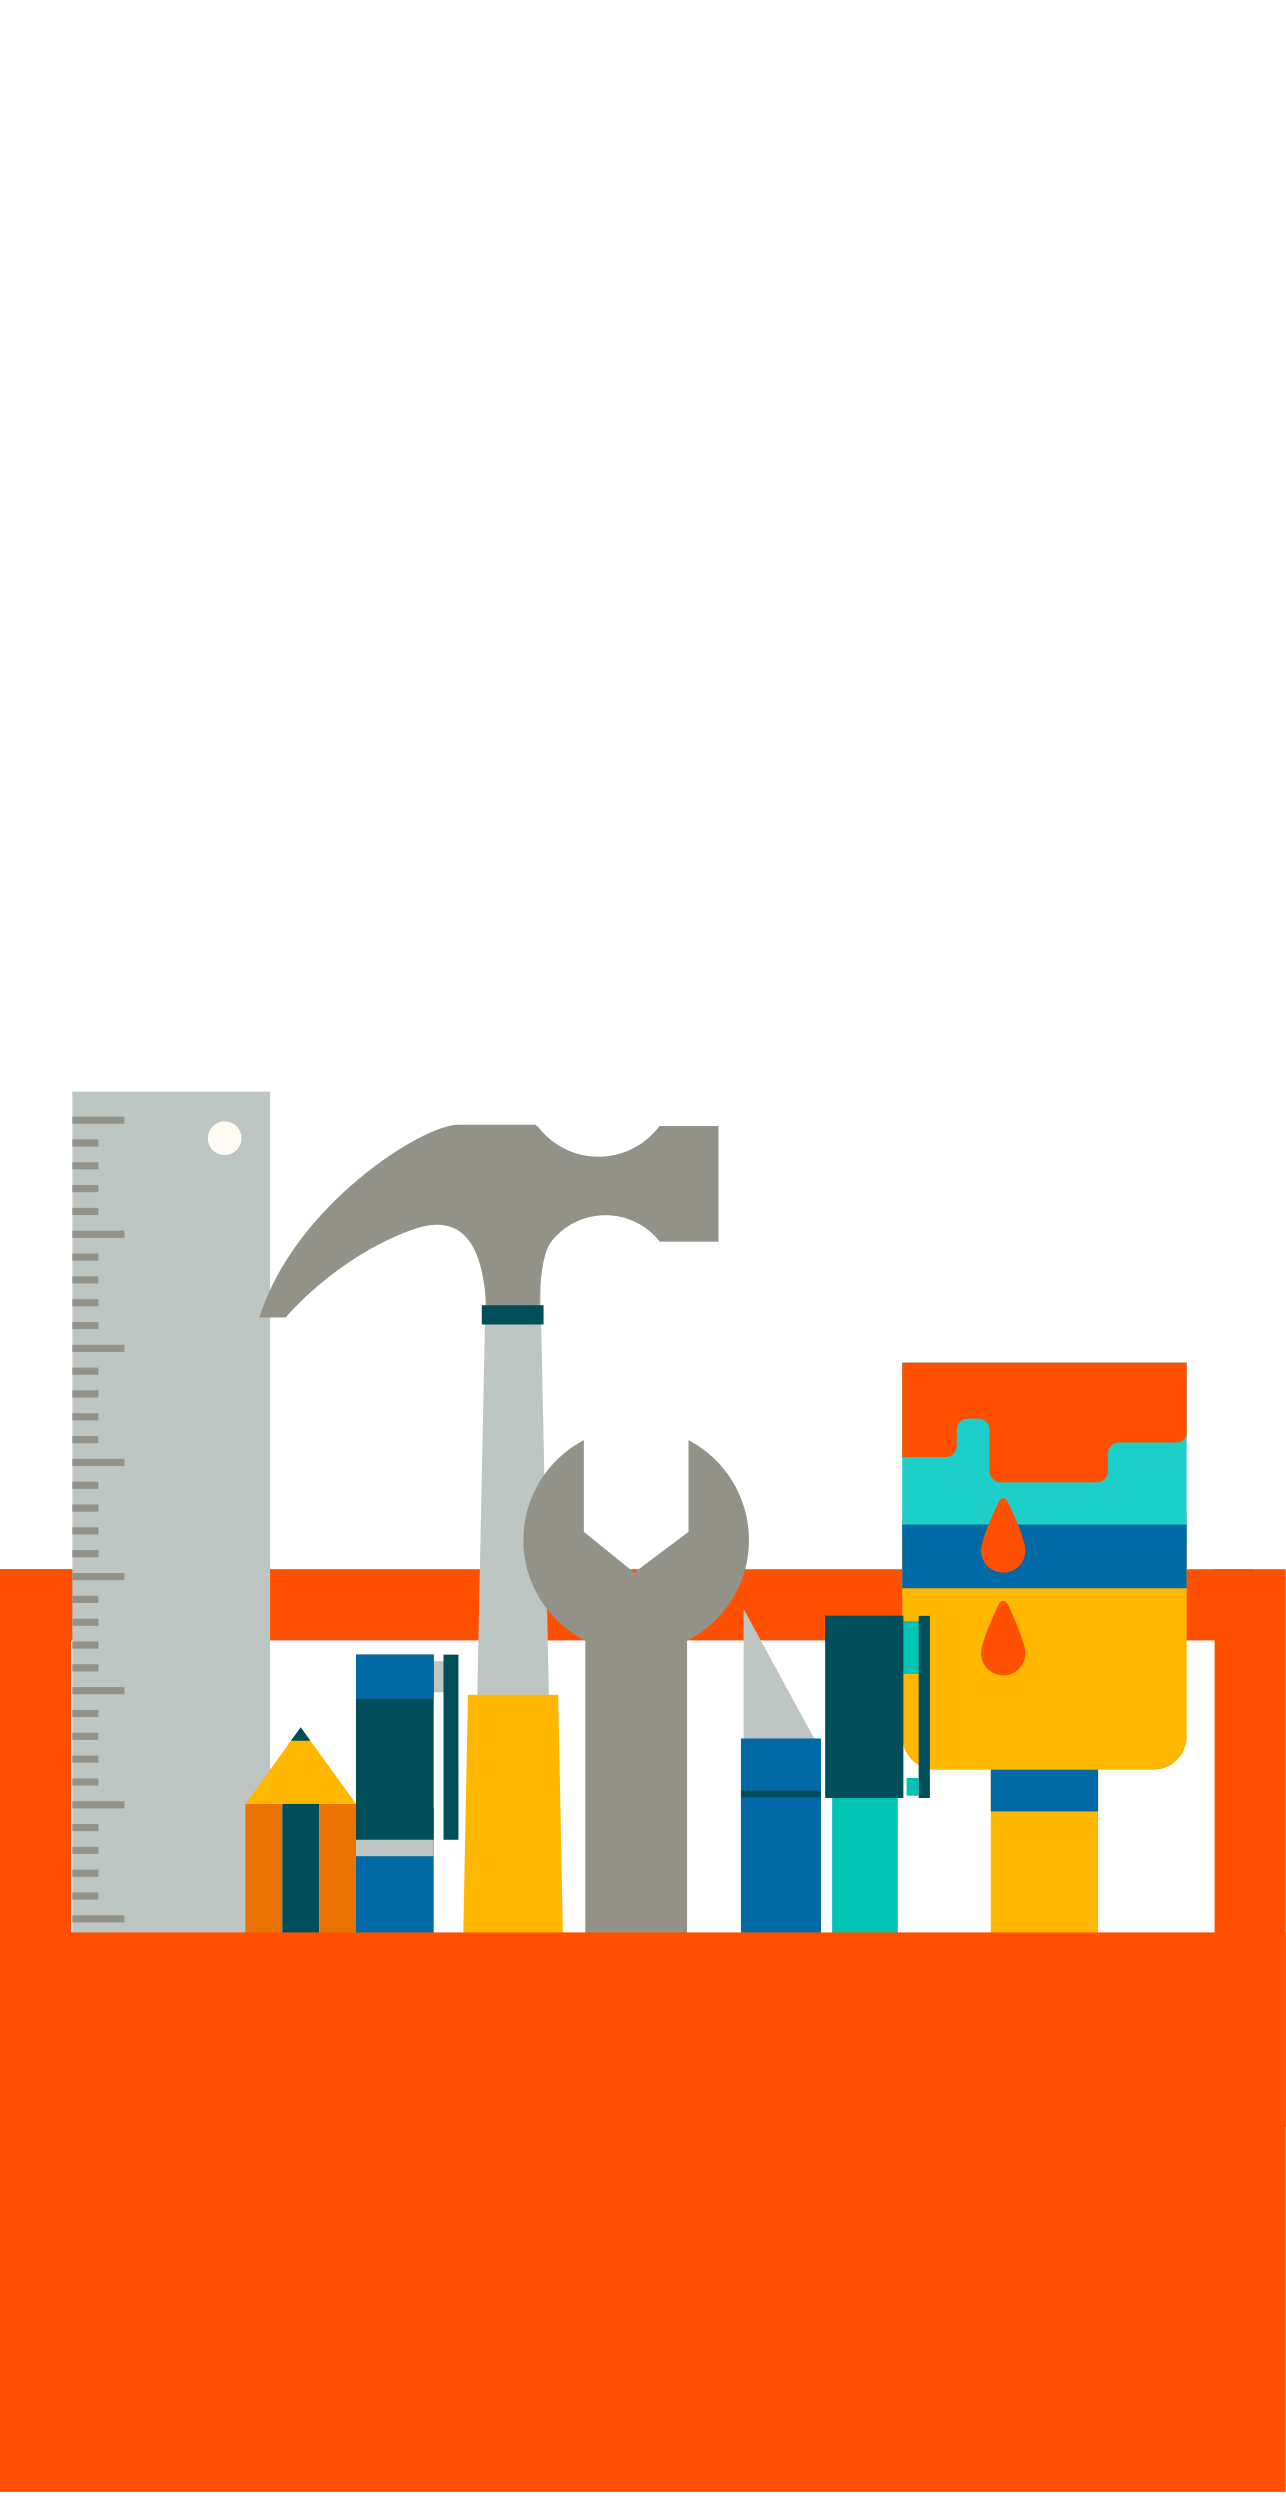
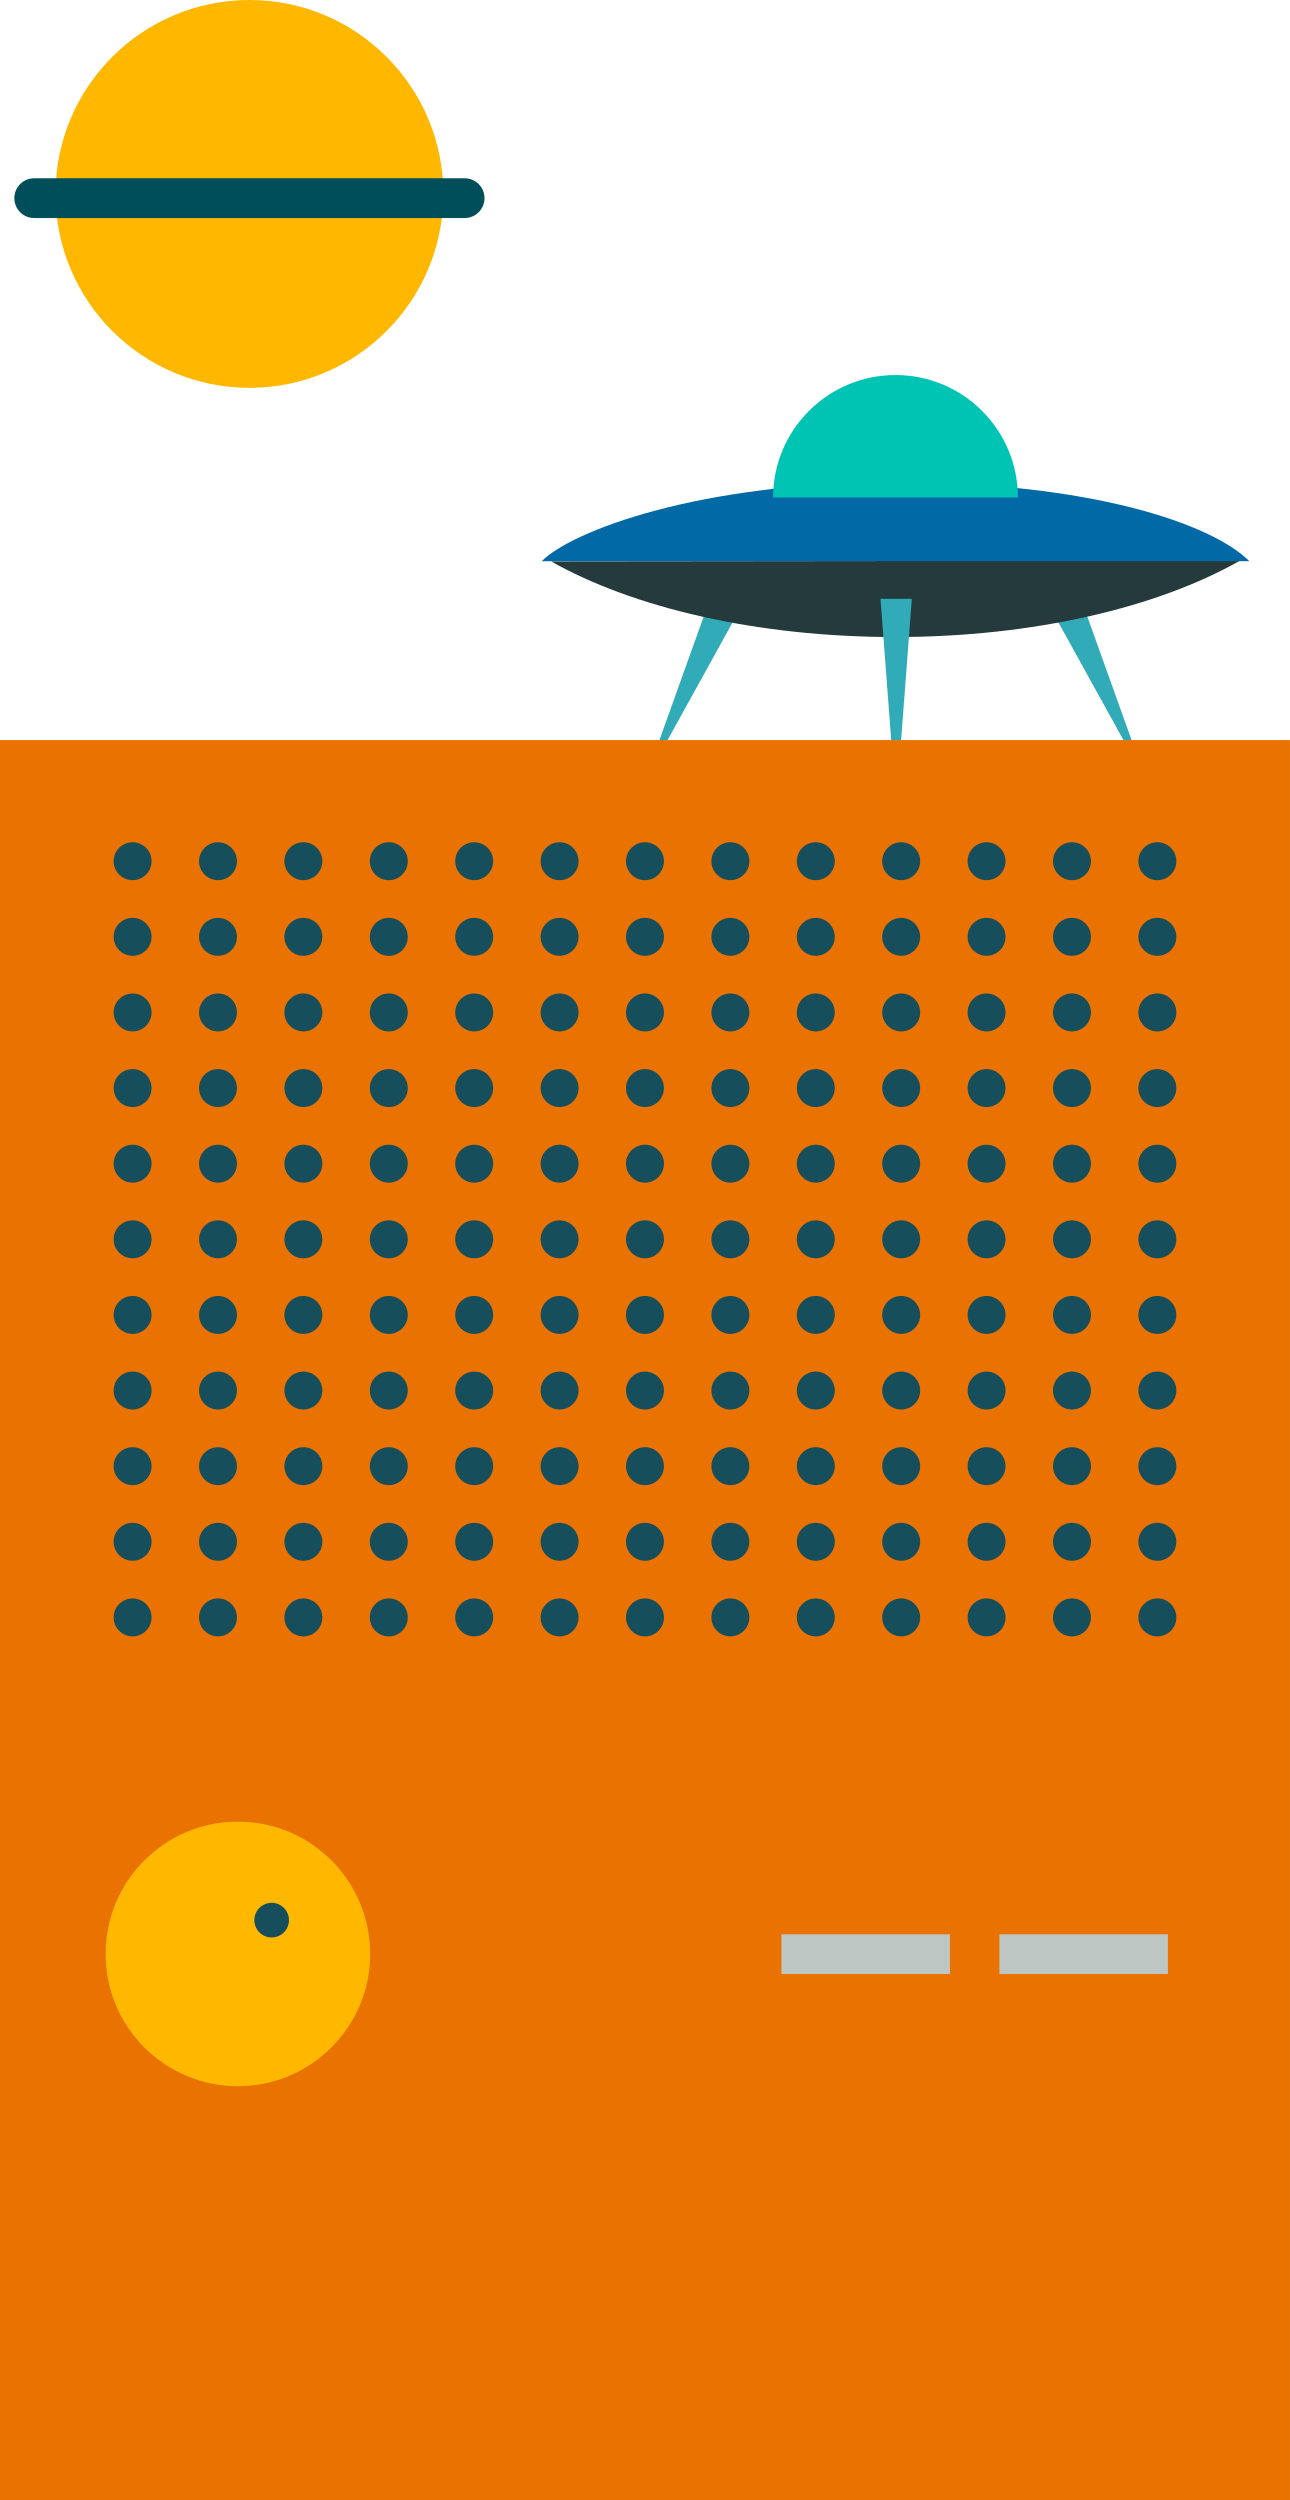
- <svg xmlns="http://www.w3.org/2000/svg" xmlns:xlink="http://www.w3.org/1999/xlink" version="1.1" id="Layer_1" x="0px" y="0px" width="180px" height="350px" viewBox="0 0 180 350" enable-background="new 0 0 180 350" xml:space="preserve">
+ <svg xmlns="http://www.w3.org/2000/svg" version="1.1" id="Layer_1" x="0px" y="0px" width="180px" height="348.85px" viewBox="0 0 180 348.85" enable-background="new 0 0 180 348.85" xml:space="preserve">
  <g>
-     <rect y="219.694" fill="#FF5000" width="9.953" height="78.061" />
-     <rect y="219.694" fill="#FF5000" width="175.543" height="9.959" />
+     <path fill="#0069A6" d="M86.033,348.85" />
+     <path fill="#0069A6" d="M86.033,348.85" />
    <g>
-       <rect x="10.128" y="152.83" fill="#BEC6C3" width="27.682" height="136.978" />
-       <line fill="none" stroke="#929288" stroke-miterlimit="10" x1="10.128" y1="284.615" x2="17.415" y2="284.615" />
-       <line fill="none" stroke="#929288" stroke-miterlimit="10" x1="10.128" y1="281.422" x2="13.771" y2="281.422" />
-       <line fill="none" stroke="#929288" stroke-miterlimit="10" x1="10.128" y1="278.228" x2="13.771" y2="278.228" />
-       <line fill="none" stroke="#929288" stroke-miterlimit="10" x1="10.128" y1="275.031" x2="13.771" y2="275.031" />
-       <line fill="none" stroke="#929288" stroke-miterlimit="10" x1="10.128" y1="271.837" x2="13.771" y2="271.837" />
-       <line fill="none" stroke="#929288" stroke-miterlimit="10" x1="10.128" y1="268.643" x2="17.415" y2="268.643" />
-       <line fill="none" stroke="#929288" stroke-miterlimit="10" x1="10.128" y1="265.447" x2="13.771" y2="265.447" />
-       <line fill="none" stroke="#929288" stroke-miterlimit="10" x1="10.128" y1="262.251" x2="13.771" y2="262.251" />
-       <line fill="none" stroke="#929288" stroke-miterlimit="10" x1="10.128" y1="259.058" x2="13.771" y2="259.058" />
-       <line fill="none" stroke="#929288" stroke-miterlimit="10" x1="10.128" y1="255.863" x2="13.771" y2="255.863" />
-       <line fill="none" stroke="#929288" stroke-miterlimit="10" x1="10.128" y1="252.668" x2="17.415" y2="252.668" />
-       <line fill="none" stroke="#929288" stroke-miterlimit="10" x1="10.128" y1="249.474" x2="13.771" y2="249.474" />
-       <line fill="none" stroke="#929288" stroke-miterlimit="10" x1="10.128" y1="246.278" x2="13.771" y2="246.278" />
-       <line fill="none" stroke="#929288" stroke-miterlimit="10" x1="10.128" y1="243.084" x2="13.771" y2="243.084" />
-       <line fill="none" stroke="#929288" stroke-miterlimit="10" x1="10.128" y1="239.888" x2="13.771" y2="239.888" />
-       <line fill="none" stroke="#929288" stroke-miterlimit="10" x1="10.128" y1="236.693" x2="17.415" y2="236.693" />
-       <line fill="none" stroke="#929288" stroke-miterlimit="10" x1="10.128" y1="233.499" x2="13.771" y2="233.499" />
-       <line fill="none" stroke="#929288" stroke-miterlimit="10" x1="10.128" y1="230.304" x2="13.771" y2="230.304" />
-       <line fill="none" stroke="#929288" stroke-miterlimit="10" x1="10.128" y1="227.109" x2="13.771" y2="227.109" />
-       <line fill="none" stroke="#929288" stroke-miterlimit="10" x1="10.128" y1="223.914" x2="13.771" y2="223.914" />
-       <line fill="none" stroke="#929288" stroke-miterlimit="10" x1="10.128" y1="220.72" x2="17.415" y2="220.72" />
-       <line fill="none" stroke="#929288" stroke-miterlimit="10" x1="10.128" y1="217.524" x2="13.771" y2="217.524" />
-       <line fill="none" stroke="#929288" stroke-miterlimit="10" x1="10.128" y1="214.33" x2="13.771" y2="214.33" />
-       <line fill="none" stroke="#929288" stroke-miterlimit="10" x1="10.128" y1="211.136" x2="13.771" y2="211.136" />
-       <line fill="none" stroke="#929288" stroke-miterlimit="10" x1="10.128" y1="207.94" x2="13.771" y2="207.94" />
-       <line fill="none" stroke="#929288" stroke-miterlimit="10" x1="10.128" y1="204.745" x2="17.415" y2="204.745" />
-       <line fill="none" stroke="#929288" stroke-miterlimit="10" x1="10.128" y1="201.55" x2="13.771" y2="201.55" />
-       <line fill="none" stroke="#929288" stroke-miterlimit="10" x1="10.128" y1="198.355" x2="13.771" y2="198.355" />
-       <line fill="none" stroke="#929288" stroke-miterlimit="10" x1="10.128" y1="195.161" x2="13.771" y2="195.161" />
-       <line fill="none" stroke="#929288" stroke-miterlimit="10" x1="10.128" y1="191.967" x2="13.771" y2="191.967" />
-       <line fill="none" stroke="#929288" stroke-miterlimit="10" x1="10.128" y1="188.771" x2="17.415" y2="188.771" />
-       <line fill="none" stroke="#929288" stroke-miterlimit="10" x1="10.128" y1="185.577" x2="13.771" y2="185.577" />
-       <line fill="none" stroke="#929288" stroke-miterlimit="10" x1="10.128" y1="182.382" x2="13.771" y2="182.382" />
-       <line fill="none" stroke="#929288" stroke-miterlimit="10" x1="10.128" y1="179.187" x2="13.771" y2="179.187" />
-       <line fill="none" stroke="#929288" stroke-miterlimit="10" x1="10.128" y1="175.992" x2="13.771" y2="175.992" />
-       <line fill="none" stroke="#929288" stroke-miterlimit="10" x1="10.128" y1="172.798" x2="17.415" y2="172.798" />
-       <line fill="none" stroke="#929288" stroke-miterlimit="10" x1="10.128" y1="169.603" x2="13.771" y2="169.603" />
-       <line fill="none" stroke="#929288" stroke-miterlimit="10" x1="10.128" y1="166.408" x2="13.771" y2="166.408" />
-       <line fill="none" stroke="#929288" stroke-miterlimit="10" x1="10.128" y1="163.213" x2="13.771" y2="163.213" />
-       <line fill="none" stroke="#929288" stroke-miterlimit="10" x1="10.128" y1="160.019" x2="13.771" y2="160.019" />
-       <line fill="none" stroke="#929288" stroke-miterlimit="10" x1="10.128" y1="156.823" x2="17.415" y2="156.823" />
-     </g>
-     <rect x="170.046" y="219.694" fill="#FF5000" width="9.954" height="78.061" />
-     <rect x="37.38" y="300.541" fill="#1CCFC9" width="21.339" height="11.517" />
-     <circle fill="#FFFBF2" cx="31.453" cy="159.35" r="2.353" />
-     <rect x="34.356" y="252.543" fill="#EA7200" width="5.16" height="68.156" />
-     <polygon fill="#FFB700" points="49.837,252.543 34.356,252.543 42.097,241.821  " />
-     <rect x="39.517" y="252.543" fill="#004E59" width="5.16" height="68.156" />
-     <rect x="44.677" y="252.543" fill="#EA7200" width="5.16" height="68.156" />
-     <polygon fill="#004E59" points="43.456,243.705 42.097,241.821 40.736,243.705  " />
-     <g>
-       <rect x="49.837" y="253.161" fill="#0069A6" width="10.875" height="55.628" />
-       <rect x="57.545" y="232.571" fill="#BEC6C3" width="5.592" height="4.343" />
-       <rect x="49.837" y="256.929" fill="#BEC6C3" width="10.875" height="2.938" />
-       <rect x="49.837" y="231.651" fill="#004E59" width="10.875" height="25.917" />
-       <rect x="62.089" y="231.651" fill="#004E59" width="2.094" height="25.917" />
-       <rect x="49.837" y="231.651" fill="#0069A6" width="10.875" height="6.183" />
-     </g>
-     <polygon fill="#BEC6C3" points="77.702,278.89 65.958,278.89 68.165,171.985 75.493,171.985  " />
-     <polygon fill="#FFB700" points="79.229,292.385 64.432,292.385 65.512,237.272 78.148,237.272  " />
-     <path fill="#929288" d="M92.328,157.645c-1.947,2.603-5.043,4.294-8.542,4.294c-3.5,0-6.597-1.691-8.542-4.294h-0.168v-0.184   c0,0-6.072,0.001-10.979,0.001c-4.907,0-22.877,11.284-27.784,26.985h3.68c0,0,6.87-8.342,17.665-12.267   c8.252-3.001,10.051,4.036,10.44,10.915h7.42c0.077-3.834,0.426-7.798,1.772-9.414c1.778-2.161,4.459-3.552,7.476-3.552   c3.093,0,5.838,1.453,7.614,3.707h8.211v-16.192H92.328z" />
-     <rect x="67.453" y="182.729" fill="#004E59" width="8.646" height="2.701" />
-     <rect x="81.939" y="228.921" fill="#929288" width="14.248" height="47.752" />
-     <path fill="#929288" d="M96.389,201.614v12.848l-7.609,5.708l-7.04-5.708v-12.848c-5.031,2.641-8.466,7.913-8.466,13.989   c0,8.721,7.069,15.79,15.791,15.79c8.72,0,15.791-7.069,15.791-15.79C104.854,209.526,101.42,204.255,96.389,201.614z" />
-     <g>
-       <polygon fill="#BEC6C3" points="114.563,244.451 104.105,244.451 104.105,225.241   " />
-       <rect x="103.731" y="243.384" fill="#0069A6" width="11.206" height="60.366" />
-       <rect x="103.731" y="250.666" fill="#004E59" width="11.206" height="0.949" />
-     </g>
-     <rect x="138.712" y="245.699" fill="#FFB700" width="15.018" height="39.821" />
-     <rect x="138.712" y="247.416" fill="#0069A6" width="15.018" height="6.18" />
-     <g>
-       <path fill="#FFB700" d="M166.133,243.12c0,2.551-2.088,4.639-4.639,4.639H130.95c-2.551,0-4.639-2.088-4.639-4.639v-30.544    c0-2.552,2.088-4.638,4.639-4.638h30.544c2.551,0,4.639,2.086,4.639,4.638V243.12z" />
-     </g>
-     <rect x="126.312" y="190.774" fill="#1CCFC9" width="39.821" height="24.717" />
-     <rect x="126.312" y="213.431" fill="#0069A6" width="39.821" height="8.926" />
-     <g>
-       <rect x="116.499" y="243.888" fill="#00C4B3" width="9.19" height="45.751" />
-       <rect x="124.579" y="226.953" fill="#00C4B3" width="4.723" height="7.388" />
-       <rect x="126.926" y="248.915" fill="#00C4B3" width="1.69" height="2.479" />
-       <rect x="115.52" y="226.196" fill="#004E59" width="10.952" height="25.523" />
-       <rect x="128.613" y="226.22" fill="#004E59" width="1.573" height="25.5" />
-     </g>
-     <rect y="270.539" fill="#FF5000" width="179.999" height="78.322" />
-   </g>
-   <g>
-     <g>
-       <defs>
-         <rect id="SVGID_1_" x="126.312" y="190.774" width="39.821" height="24.717" />
-       </defs>
-       <clipPath id="SVGID_2_">
-         <use xlink:href="#SVGID_1_" overflow="visible" />
-       </clipPath>
-       <g clip-path="url(#SVGID_2_)">
-         <path fill="#FF5000" d="M166.272,184.406c0-0.851-0.695-1.546-1.547-1.546h-9.449c-0.851,0-1.546,0.695-1.546,1.546v2.491     c0,0.852-0.695,1.547-1.547,1.547h-7.244c-0.851,0-1.546-0.695-1.546-1.547v-3.821c0-0.851-0.695-1.546-1.547-1.546h-6.23     c-0.851,0-1.547,0.695-1.547,1.546v0.271c0,0.851-0.694,1.546-1.545,1.546h-5.854c-0.852,0-1.546,0.695-1.546,1.547v15.998     c0,0.851,0.694,1.546,1.546,1.546h5.727c0.851,0,1.547-0.695,1.547-1.546v-2.286c0-0.85,0.695-1.546,1.546-1.546h1.5     c0.851,0,1.547,0.696,1.547,1.546v5.837c0,0.851,0.695,1.546,1.546,1.546h13.481c0.852,0,1.546-0.695,1.546-1.546v-2.491     c0-0.851,0.696-1.546,1.547-1.546h8.069c0.852,0,1.546-0.695,1.546-1.546V184.406L166.272,184.406z" />
+       <rect y="103.267" fill="#EA7200" width="180" height="245.583" />
+       <circle fill="#FFB700" cx="33.196" cy="272.65" r="18.459" />
+       <circle fill="#164E5B" cx="37.907" cy="267.938" r="2.416" />
+       <g>
+         <circle fill="#164E5B" cx="18.504" cy="120.173" r="2.646" />
+         <path fill="#164E5B" d="M27.774,120.173c0-1.463,1.179-2.645,2.646-2.645c1.457,0,2.645,1.182,2.645,2.645     c0,1.462-1.188,2.646-2.645,2.646C28.954,122.819,27.774,121.635,27.774,120.173z" />
+         <circle fill="#164E5B" cx="42.333" cy="120.173" r="2.647" />
+         <circle fill="#164E5B" cx="54.253" cy="120.173" r="2.649" />
+         <path fill="#164E5B" d="M63.523,120.173c0-1.463,1.184-2.645,2.641-2.645c1.463,0,2.653,1.182,2.653,2.645     c0,1.462-1.189,2.646-2.653,2.646C64.708,122.819,63.523,121.635,63.523,120.173z" />
+         <circle fill="#164E5B" cx="78.085" cy="120.173" r="2.647" />
+         <circle fill="#164E5B" cx="90" cy="120.173" r="2.648" />
+         <path fill="#164E5B" d="M99.271,120.173c0-1.463,1.186-2.645,2.645-2.645c1.464,0,2.648,1.182,2.648,2.645     c0,1.462-1.186,2.646-2.648,2.646C100.456,122.819,99.271,121.635,99.271,120.173z" />
+         <path fill="#164E5B" d="M111.188,120.173c0-1.463,1.183-2.645,2.642-2.645c1.464,0,2.653,1.182,2.653,2.645     c0,1.462-1.189,2.646-2.653,2.646C112.37,122.819,111.188,121.635,111.188,120.173z" />
+         <path fill="#164E5B" d="M123.105,120.173c0-1.463,1.182-2.645,2.646-2.645c1.46,0,2.646,1.182,2.646,2.645     c0,1.462-1.186,2.646-2.646,2.646C124.287,122.819,123.105,121.635,123.105,120.173z" />
+         <circle fill="#164E5B" cx="137.665" cy="120.173" r="2.646" />
+         <circle fill="#164E5B" cx="149.583" cy="120.173" r="2.648" />
+         <circle fill="#164E5B" cx="161.499" cy="120.173" r="2.649" />
+         <circle fill="#164E5B" cx="18.504" cy="130.725" r="2.646" />
+         <path fill="#164E5B" d="M27.774,130.725c0-1.462,1.179-2.645,2.646-2.645c1.457,0,2.645,1.183,2.645,2.645     s-1.188,2.646-2.645,2.646C28.954,133.371,27.774,132.187,27.774,130.725z" />
+         <circle fill="#164E5B" cx="42.333" cy="130.725" r="2.647" />
+         <circle fill="#164E5B" cx="54.253" cy="130.725" r="2.649" />
+         <path fill="#164E5B" d="M63.523,130.725c0-1.462,1.184-2.645,2.641-2.645c1.463,0,2.653,1.183,2.653,2.645     s-1.189,2.646-2.653,2.646C64.708,133.371,63.523,132.187,63.523,130.725z" />
+         <circle fill="#164E5B" cx="78.085" cy="130.725" r="2.647" />
+         <circle fill="#164E5B" cx="90" cy="130.725" r="2.648" />
+         <path fill="#164E5B" d="M99.271,130.725c0-1.462,1.186-2.645,2.645-2.645c1.464,0,2.648,1.183,2.648,2.645     s-1.186,2.646-2.648,2.646C100.456,133.371,99.271,132.187,99.271,130.725z" />
+         <path fill="#164E5B" d="M111.188,130.725c0-1.462,1.183-2.645,2.642-2.645c1.464,0,2.653,1.183,2.653,2.645     s-1.189,2.646-2.653,2.646C112.37,133.371,111.188,132.187,111.188,130.725z" />
+         <path fill="#164E5B" d="M123.105,130.725c0-1.462,1.182-2.645,2.646-2.645c1.46,0,2.646,1.183,2.646,2.645     s-1.186,2.646-2.646,2.646C124.287,133.371,123.105,132.187,123.105,130.725z" />
+         <circle fill="#164E5B" cx="137.665" cy="130.725" r="2.646" />
+         <circle fill="#164E5B" cx="149.583" cy="130.725" r="2.648" />
+         <circle fill="#164E5B" cx="161.499" cy="130.725" r="2.649" />
+         <circle fill="#164E5B" cx="18.504" cy="141.276" r="2.646" />
+         <path fill="#164E5B" d="M27.774,141.276c0-1.463,1.179-2.645,2.646-2.645c1.457,0,2.645,1.182,2.645,2.645     c0,1.463-1.188,2.647-2.645,2.647C28.954,143.924,27.774,142.739,27.774,141.276z" />
+         <circle fill="#164E5B" cx="42.333" cy="141.276" r="2.647" />
+         <circle fill="#164E5B" cx="54.253" cy="141.276" r="2.649" />
+         <path fill="#164E5B" d="M63.523,141.276c0-1.463,1.184-2.645,2.641-2.645c1.463,0,2.653,1.182,2.653,2.645     c0,1.463-1.189,2.647-2.653,2.647C64.708,143.924,63.523,142.739,63.523,141.276z" />
+         <circle fill="#164E5B" cx="78.085" cy="141.276" r="2.647" />
+         <circle fill="#164E5B" cx="90" cy="141.276" r="2.648" />
+         <path fill="#164E5B" d="M99.271,141.276c0-1.463,1.186-2.645,2.645-2.645c1.464,0,2.648,1.182,2.648,2.645     c0,1.463-1.186,2.647-2.648,2.647C100.456,143.924,99.271,142.739,99.271,141.276z" />
+         <path fill="#164E5B" d="M111.188,141.276c0-1.463,1.183-2.645,2.642-2.645c1.464,0,2.653,1.182,2.653,2.645     c0,1.463-1.189,2.647-2.653,2.647C112.37,143.924,111.188,142.739,111.188,141.276z" />
+         <path fill="#164E5B" d="M123.105,141.276c0-1.463,1.182-2.645,2.646-2.645c1.46,0,2.646,1.182,2.646,2.645     c0,1.463-1.186,2.647-2.646,2.647C124.287,143.924,123.105,142.739,123.105,141.276z" />
+         <circle fill="#164E5B" cx="137.665" cy="141.276" r="2.646" />
+         <circle fill="#164E5B" cx="149.583" cy="141.276" r="2.648" />
+         <circle fill="#164E5B" cx="161.499" cy="141.276" r="2.649" />
+         <path fill="#164E5B" d="M15.858,151.828c0-1.46,1.183-2.645,2.646-2.645c1.46,0,2.647,1.185,2.647,2.645     c0,1.464-1.187,2.648-2.647,2.648C17.041,154.477,15.858,153.292,15.858,151.828z" />
+         <path fill="#164E5B" d="M27.774,151.828c0-1.46,1.179-2.645,2.646-2.645c1.457,0,2.645,1.185,2.645,2.645     c0,1.464-1.188,2.648-2.645,2.648C28.954,154.477,27.774,153.292,27.774,151.828z" />
+         <path fill="#164E5B" d="M39.687,151.828c0-1.46,1.185-2.645,2.649-2.645s2.645,1.185,2.645,2.645     c0,1.464-1.181,2.648-2.645,2.648S39.687,153.292,39.687,151.828z" />
+         <path fill="#164E5B" d="M51.604,151.828c0-1.46,1.186-2.645,2.647-2.645c1.464,0,2.65,1.185,2.65,2.645     c0,1.464-1.186,2.648-2.65,2.648C52.79,154.477,51.604,153.292,51.604,151.828z" />
+         <path fill="#164E5B" d="M63.523,151.828c0-1.46,1.184-2.645,2.641-2.645c1.463,0,2.653,1.185,2.653,2.645     c0,1.464-1.189,2.648-2.653,2.648C64.708,154.477,63.523,153.292,63.523,151.828z" />
+         <path fill="#164E5B" d="M75.438,151.828c0-1.46,1.184-2.645,2.646-2.645s2.648,1.185,2.648,2.645     c0,1.464-1.187,2.648-2.648,2.648S75.438,153.292,75.438,151.828z" />
+         <path fill="#164E5B" d="M87.352,151.828c0-1.46,1.188-2.645,2.648-2.645s2.646,1.185,2.646,2.645     c0,1.464-1.188,2.648-2.646,2.648C88.54,154.477,87.352,153.292,87.352,151.828z" />
+         <path fill="#164E5B" d="M99.271,151.828c0-1.46,1.186-2.645,2.645-2.645c1.464,0,2.648,1.185,2.648,2.645     c0,1.464-1.186,2.648-2.648,2.648C100.456,154.477,99.271,153.292,99.271,151.828z" />
+         <path fill="#164E5B" d="M111.188,151.828c0-1.46,1.183-2.645,2.642-2.645c1.464,0,2.653,1.185,2.653,2.645     c0,1.464-1.189,2.648-2.653,2.648C112.37,154.477,111.188,153.292,111.188,151.828z" />
+         <path fill="#164E5B" d="M123.105,151.828c0-1.46,1.182-2.645,2.646-2.645c1.46,0,2.646,1.185,2.646,2.645     c0,1.464-1.186,2.648-2.646,2.648C124.287,154.477,123.105,153.292,123.105,151.828z" />
+         <path fill="#164E5B" d="M135.02,151.828c0-1.46,1.184-2.645,2.646-2.645c1.459,0,2.646,1.185,2.646,2.645     c0,1.464-1.188,2.648-2.646,2.648C136.202,154.477,135.02,153.292,135.02,151.828z" />
+         <path fill="#164E5B" d="M146.936,151.828c0-1.46,1.183-2.645,2.646-2.645s2.649,1.185,2.649,2.645     c0,1.464-1.187,2.648-2.649,2.648S146.936,153.292,146.936,151.828z" />
+         <path fill="#164E5B" d="M158.85,151.828c0-1.46,1.188-2.645,2.647-2.645s2.649,1.185,2.649,2.645     c0,1.464-1.188,2.648-2.649,2.648S158.85,153.292,158.85,151.828z" />
+         <circle fill="#164E5B" cx="18.504" cy="162.381" r="2.646" />
+         <path fill="#164E5B" d="M27.774,162.381c0-1.462,1.179-2.646,2.646-2.646c1.457,0,2.645,1.184,2.645,2.646     c0,1.463-1.188,2.647-2.645,2.647C28.954,165.028,27.774,163.844,27.774,162.381z" />
+         <circle fill="#164E5B" cx="42.333" cy="162.381" r="2.647" />
+         <circle fill="#164E5B" cx="54.253" cy="162.381" r="2.649" />
+         <path fill="#164E5B" d="M63.523,162.381c0-1.462,1.184-2.646,2.641-2.646c1.463,0,2.653,1.184,2.653,2.646     c0,1.463-1.189,2.647-2.653,2.647C64.708,165.028,63.523,163.844,63.523,162.381z" />
+         <circle fill="#164E5B" cx="78.085" cy="162.381" r="2.647" />
+         <circle fill="#164E5B" cx="90" cy="162.381" r="2.648" />
+         <path fill="#164E5B" d="M99.271,162.381c0-1.462,1.186-2.646,2.645-2.646c1.464,0,2.648,1.184,2.648,2.646     c0,1.463-1.186,2.647-2.648,2.647C100.456,165.028,99.271,163.844,99.271,162.381z" />
+         <path fill="#164E5B" d="M111.188,162.381c0-1.462,1.183-2.646,2.642-2.646c1.464,0,2.653,1.184,2.653,2.646     c0,1.463-1.189,2.647-2.653,2.647C112.37,165.028,111.188,163.844,111.188,162.381z" />
+         <path fill="#164E5B" d="M123.105,162.381c0-1.462,1.182-2.646,2.646-2.646c1.46,0,2.646,1.184,2.646,2.646     c0,1.463-1.186,2.647-2.646,2.647C124.287,165.028,123.105,163.844,123.105,162.381z" />
+         <circle fill="#164E5B" cx="137.665" cy="162.381" r="2.646" />
+         <circle fill="#164E5B" cx="149.583" cy="162.381" r="2.648" />
+         <circle fill="#164E5B" cx="161.499" cy="162.381" r="2.649" />
+         <circle fill="#164E5B" cx="18.504" cy="172.934" r="2.646" />
+         <path fill="#164E5B" d="M27.774,172.934c0-1.462,1.179-2.646,2.646-2.646c1.457,0,2.645,1.184,2.645,2.646     s-1.188,2.646-2.645,2.646C28.954,175.579,27.774,174.396,27.774,172.934z" />
+         <circle fill="#164E5B" cx="42.333" cy="172.934" r="2.647" />
+         <circle fill="#164E5B" cx="54.253" cy="172.934" r="2.649" />
+         <path fill="#164E5B" d="M63.523,172.934c0-1.462,1.184-2.646,2.641-2.646c1.463,0,2.653,1.184,2.653,2.646     s-1.189,2.646-2.653,2.646C64.708,175.579,63.523,174.396,63.523,172.934z" />
+         <circle fill="#164E5B" cx="78.085" cy="172.934" r="2.647" />
+         <circle fill="#164E5B" cx="90" cy="172.934" r="2.648" />
+         <path fill="#164E5B" d="M99.271,172.934c0-1.462,1.186-2.646,2.645-2.646c1.464,0,2.648,1.184,2.648,2.646     s-1.186,2.646-2.648,2.646C100.456,175.579,99.271,174.396,99.271,172.934z" />
+         <path fill="#164E5B" d="M111.188,172.934c0-1.462,1.183-2.646,2.642-2.646c1.464,0,2.653,1.184,2.653,2.646     s-1.189,2.646-2.653,2.646C112.37,175.579,111.188,174.396,111.188,172.934z" />
+         <path fill="#164E5B" d="M123.105,172.934c0-1.462,1.182-2.646,2.646-2.646c1.46,0,2.646,1.184,2.646,2.646     s-1.186,2.646-2.646,2.646C124.287,175.579,123.105,174.396,123.105,172.934z" />
+         <circle fill="#164E5B" cx="137.665" cy="172.934" r="2.646" />
+         <circle fill="#164E5B" cx="149.583" cy="172.934" r="2.648" />
+         <circle fill="#164E5B" cx="161.499" cy="172.934" r="2.649" />
+         <circle fill="#164E5B" cx="18.504" cy="183.485" r="2.646" />
+         <path fill="#164E5B" d="M27.774,183.484c0-1.461,1.179-2.646,2.646-2.646c1.457,0,2.645,1.187,2.645,2.646     c0,1.461-1.188,2.647-2.645,2.647C28.954,186.133,27.774,184.945,27.774,183.484z" />
+         <circle fill="#164E5B" cx="42.333" cy="183.485" r="2.647" />
+         <circle fill="#164E5B" cx="54.253" cy="183.485" r="2.649" />
+         <path fill="#164E5B" d="M63.523,183.484c0-1.461,1.184-2.646,2.641-2.646c1.463,0,2.653,1.187,2.653,2.646     c0,1.461-1.189,2.647-2.653,2.647C64.708,186.133,63.523,184.945,63.523,183.484z" />
+         <circle fill="#164E5B" cx="78.085" cy="183.485" r="2.647" />
+         <circle fill="#164E5B" cx="90" cy="183.485" r="2.648" />
+         <path fill="#164E5B" d="M99.271,183.484c0-1.461,1.186-2.646,2.645-2.646c1.464,0,2.648,1.187,2.648,2.646     c0,1.461-1.186,2.647-2.648,2.647C100.456,186.133,99.271,184.945,99.271,183.484z" />
+         <path fill="#164E5B" d="M111.188,183.484c0-1.461,1.183-2.646,2.642-2.646c1.464,0,2.653,1.187,2.653,2.646     c0,1.461-1.189,2.647-2.653,2.647C112.37,186.133,111.188,184.945,111.188,183.484z" />
+         <path fill="#164E5B" d="M123.105,183.484c0-1.461,1.182-2.646,2.646-2.646c1.46,0,2.646,1.187,2.646,2.646     c0,1.461-1.186,2.647-2.646,2.647C124.287,186.133,123.105,184.945,123.105,183.484z" />
+         <circle fill="#164E5B" cx="137.665" cy="183.485" r="2.646" />
+         <circle fill="#164E5B" cx="149.583" cy="183.485" r="2.648" />
+         <circle fill="#164E5B" cx="161.499" cy="183.485" r="2.649" />
+         <path fill="#164E5B" d="M15.858,194.036c0-1.462,1.183-2.644,2.646-2.644c1.46,0,2.647,1.182,2.647,2.644     c0,1.465-1.187,2.647-2.647,2.647C17.041,196.686,15.858,195.501,15.858,194.036z" />
+         <path fill="#164E5B" d="M27.774,194.036c0-1.462,1.179-2.644,2.646-2.644c1.457,0,2.645,1.182,2.645,2.644     c0,1.465-1.188,2.647-2.645,2.647C28.954,196.686,27.774,195.501,27.774,194.036z" />
+         <path fill="#164E5B" d="M39.687,194.036c0-1.462,1.185-2.644,2.649-2.644s2.645,1.182,2.645,2.644     c0,1.465-1.181,2.647-2.645,2.647S39.687,195.501,39.687,194.036z" />
+         <path fill="#164E5B" d="M51.604,194.036c0-1.462,1.186-2.644,2.647-2.644c1.464,0,2.65,1.182,2.65,2.644     c0,1.465-1.186,2.647-2.65,2.647C52.79,196.686,51.604,195.501,51.604,194.036z" />
+         <path fill="#164E5B" d="M63.523,194.036c0-1.462,1.184-2.644,2.641-2.644c1.463,0,2.653,1.182,2.653,2.644     c0,1.465-1.189,2.647-2.653,2.647C64.708,196.686,63.523,195.501,63.523,194.036z" />
+         <path fill="#164E5B" d="M75.438,194.036c0-1.462,1.184-2.644,2.646-2.644s2.648,1.182,2.648,2.644     c0,1.465-1.187,2.647-2.648,2.647S75.438,195.501,75.438,194.036z" />
+         <path fill="#164E5B" d="M87.352,194.036c0-1.462,1.188-2.644,2.648-2.644s2.646,1.182,2.646,2.644     c0,1.465-1.188,2.647-2.646,2.647C88.54,196.686,87.352,195.501,87.352,194.036z" />
+         <path fill="#164E5B" d="M99.271,194.036c0-1.462,1.186-2.644,2.645-2.644c1.464,0,2.648,1.182,2.648,2.644     c0,1.465-1.186,2.647-2.648,2.647C100.456,196.686,99.271,195.501,99.271,194.036z" />
+         <path fill="#164E5B" d="M111.188,194.036c0-1.462,1.183-2.644,2.642-2.644c1.464,0,2.653,1.182,2.653,2.644     c0,1.465-1.189,2.647-2.653,2.647C112.37,196.686,111.188,195.501,111.188,194.036z" />
+         <path fill="#164E5B" d="M123.105,194.036c0-1.462,1.182-2.644,2.646-2.644c1.46,0,2.646,1.182,2.646,2.644     c0,1.465-1.186,2.647-2.646,2.647C124.287,196.686,123.105,195.501,123.105,194.036z" />
+         <path fill="#164E5B" d="M135.02,194.036c0-1.462,1.184-2.644,2.646-2.644c1.459,0,2.646,1.182,2.646,2.644     c0,1.465-1.188,2.647-2.646,2.647C136.202,196.686,135.02,195.501,135.02,194.036z" />
+         <path fill="#164E5B" d="M146.936,194.036c0-1.462,1.183-2.644,2.646-2.644s2.649,1.182,2.649,2.644     c0,1.465-1.187,2.647-2.649,2.647S146.936,195.501,146.936,194.036z" />
+         <path fill="#164E5B" d="M158.85,194.036c0-1.462,1.188-2.644,2.647-2.644s2.649,1.182,2.649,2.644     c0,1.465-1.188,2.647-2.649,2.647S158.85,195.501,158.85,194.036z" />
+         <circle fill="#164E5B" cx="18.504" cy="204.59" r="2.646" />
+         <path fill="#164E5B" d="M27.774,204.59c0-1.464,1.179-2.646,2.646-2.646c1.457,0,2.645,1.184,2.645,2.646     c0,1.462-1.188,2.646-2.645,2.646C28.954,207.234,27.774,206.052,27.774,204.59z" />
+         <circle fill="#164E5B" cx="42.333" cy="204.59" r="2.646" />
+         <circle fill="#164E5B" cx="54.253" cy="204.59" r="2.648" />
+         <path fill="#164E5B" d="M63.523,204.59c0-1.464,1.184-2.646,2.641-2.646c1.463,0,2.653,1.184,2.653,2.646     c0,1.462-1.189,2.646-2.653,2.646C64.708,207.234,63.523,206.052,63.523,204.59z" />
+         <circle fill="#164E5B" cx="78.085" cy="204.59" r="2.646" />
+         <circle fill="#164E5B" cx="90" cy="204.59" r="2.648" />
+         <path fill="#164E5B" d="M99.271,204.59c0-1.464,1.186-2.646,2.645-2.646c1.464,0,2.648,1.184,2.648,2.646     c0,1.462-1.186,2.646-2.648,2.646C100.456,207.234,99.271,206.052,99.271,204.59z" />
+         <path fill="#164E5B" d="M111.188,204.59c0-1.464,1.183-2.646,2.642-2.646c1.464,0,2.653,1.184,2.653,2.646     c0,1.462-1.189,2.646-2.653,2.646C112.37,207.234,111.188,206.052,111.188,204.59z" />
+         <path fill="#164E5B" d="M123.105,204.59c0-1.464,1.182-2.646,2.646-2.646c1.46,0,2.646,1.184,2.646,2.646     c0,1.462-1.186,2.646-2.646,2.646C124.287,207.234,123.105,206.052,123.105,204.59z" />
+         <circle fill="#164E5B" cx="137.665" cy="204.59" r="2.646" />
+         <circle fill="#164E5B" cx="149.583" cy="204.59" r="2.648" />
+         <circle fill="#164E5B" cx="161.499" cy="204.59" r="2.648" />
+         <path fill="#164E5B" d="M15.858,215.141c0-1.461,1.183-2.645,2.646-2.645c1.46,0,2.647,1.184,2.647,2.645     c0,1.465-1.187,2.647-2.647,2.647C17.041,217.788,15.858,216.604,15.858,215.141z" />
+         <path fill="#164E5B" d="M27.774,215.141c0-1.461,1.179-2.645,2.646-2.645c1.457,0,2.645,1.184,2.645,2.645     c0,1.465-1.188,2.647-2.645,2.647C28.954,217.788,27.774,216.604,27.774,215.141z" />
+         <path fill="#164E5B" d="M39.687,215.141c0-1.461,1.185-2.645,2.649-2.645s2.645,1.184,2.645,2.645     c0,1.465-1.181,2.647-2.645,2.647S39.687,216.604,39.687,215.141z" />
+         <path fill="#164E5B" d="M51.604,215.141c0-1.461,1.186-2.645,2.647-2.645c1.464,0,2.65,1.184,2.65,2.645     c0,1.465-1.186,2.647-2.65,2.647C52.79,217.788,51.604,216.604,51.604,215.141z" />
+         <path fill="#164E5B" d="M63.523,215.141c0-1.461,1.184-2.645,2.641-2.645c1.463,0,2.653,1.184,2.653,2.645     c0,1.465-1.189,2.647-2.653,2.647C64.708,217.788,63.523,216.604,63.523,215.141z" />
+         <path fill="#164E5B" d="M75.438,215.141c0-1.461,1.184-2.645,2.646-2.645s2.648,1.184,2.648,2.645     c0,1.465-1.187,2.647-2.648,2.647S75.438,216.604,75.438,215.141z" />
+         <path fill="#164E5B" d="M87.352,215.141c0-1.461,1.188-2.645,2.648-2.645s2.646,1.184,2.646,2.645     c0,1.465-1.188,2.647-2.646,2.647C88.54,217.788,87.352,216.604,87.352,215.141z" />
+         <path fill="#164E5B" d="M99.271,215.141c0-1.461,1.186-2.645,2.645-2.645c1.464,0,2.648,1.184,2.648,2.645     c0,1.465-1.186,2.647-2.648,2.647C100.456,217.788,99.271,216.604,99.271,215.141z" />
+         <path fill="#164E5B" d="M111.188,215.141c0-1.461,1.183-2.645,2.642-2.645c1.464,0,2.653,1.184,2.653,2.645     c0,1.465-1.189,2.647-2.653,2.647C112.37,217.788,111.188,216.604,111.188,215.141z" />
+         <path fill="#164E5B" d="M123.105,215.141c0-1.461,1.182-2.645,2.646-2.645c1.46,0,2.646,1.184,2.646,2.645     c0,1.465-1.186,2.647-2.646,2.647C124.287,217.788,123.105,216.604,123.105,215.141z" />
+         <path fill="#164E5B" d="M135.02,215.141c0-1.461,1.184-2.645,2.646-2.645c1.459,0,2.646,1.184,2.646,2.645     c0,1.465-1.188,2.647-2.646,2.647C136.202,217.788,135.02,216.604,135.02,215.141z" />
+         <path fill="#164E5B" d="M146.936,215.141c0-1.461,1.183-2.645,2.646-2.645s2.649,1.184,2.649,2.645     c0,1.465-1.187,2.647-2.649,2.647S146.936,216.604,146.936,215.141z" />
+         <path fill="#164E5B" d="M158.85,215.141c0-1.461,1.188-2.645,2.647-2.645s2.649,1.184,2.649,2.645     c0,1.465-1.188,2.647-2.649,2.647S158.85,216.604,158.85,215.141z" />
+         <circle fill="#164E5B" cx="18.504" cy="225.694" r="2.646" />
+         <path fill="#164E5B" d="M27.774,225.693c0-1.461,1.179-2.646,2.646-2.646c1.457,0,2.645,1.186,2.645,2.646     s-1.188,2.646-2.645,2.646C28.954,228.339,27.774,227.154,27.774,225.693z" />
+         <circle fill="#164E5B" cx="42.333" cy="225.694" r="2.647" />
+         <circle fill="#164E5B" cx="54.253" cy="225.694" r="2.649" />
+         <path fill="#164E5B" d="M63.523,225.693c0-1.461,1.184-2.646,2.641-2.646c1.463,0,2.653,1.186,2.653,2.646     s-1.189,2.646-2.653,2.646C64.708,228.339,63.523,227.154,63.523,225.693z" />
+         <circle fill="#164E5B" cx="78.085" cy="225.694" r="2.647" />
+         <circle fill="#164E5B" cx="90" cy="225.694" r="2.648" />
+         <path fill="#164E5B" d="M99.271,225.693c0-1.461,1.186-2.646,2.645-2.646c1.464,0,2.648,1.186,2.648,2.646     s-1.186,2.646-2.648,2.646C100.456,228.339,99.271,227.154,99.271,225.693z" />
+         <path fill="#164E5B" d="M111.188,225.693c0-1.461,1.183-2.646,2.642-2.646c1.464,0,2.653,1.186,2.653,2.646     s-1.189,2.646-2.653,2.646C112.37,228.339,111.188,227.154,111.188,225.693z" />
+         <path fill="#164E5B" d="M123.105,225.693c0-1.461,1.182-2.646,2.646-2.646c1.46,0,2.646,1.186,2.646,2.646     s-1.186,2.646-2.646,2.646C124.287,228.339,123.105,227.154,123.105,225.693z" />
+         <circle fill="#164E5B" cx="137.665" cy="225.694" r="2.646" />
+         <circle fill="#164E5B" cx="149.583" cy="225.694" r="2.648" />
+         <circle fill="#164E5B" cx="161.499" cy="225.694" r="2.649" />
      </g>
+       <rect x="109.041" y="269.913" fill="#BEC6C3" width="23.509" height="5.535" />
+       <rect x="139.458" y="269.913" fill="#BEC6C3" width="23.511" height="5.535" />
    </g>
  </g>
  <g>
-     <path fill="#FF5000" d="M137.348,217.062c0-1.715,2.434-6.752,2.434-6.752c0.37-0.766,0.975-0.766,1.345,0   c0,0,2.433,5.037,2.433,6.752s-1.39,3.105-3.104,3.105S137.348,218.777,137.348,217.062z" />
+     <path fill="#FFB700" d="M7.745,27.058C7.745,12.114,19.859,0,34.805,0c14.941,0,27.059,12.114,27.059,27.058   c0,14.945-12.117,27.062-27.059,27.062C19.859,54.119,7.745,42.003,7.745,27.058z" />
  </g>
  <g>
-     <path fill="#FF5000" d="M137.348,231.44c0-1.715,2.434-6.753,2.434-6.753c0.37-0.765,0.975-0.765,1.345,0.001   c0,0,2.433,5.037,2.433,6.752s-1.39,3.105-3.104,3.105S137.348,233.155,137.348,231.44z" />
+     <path fill="#004E59" d="M64.832,30.425H4.773C3.243,30.425,2,29.182,2,27.65c0-1.533,1.243-2.776,2.773-2.776h60.058   c1.533,0,2.777,1.243,2.777,2.776C67.608,29.182,66.365,30.425,64.832,30.425z" />
  </g>
+   <g>
+     <polygon fill="#31ABB7" points="98.385,85.501 92.016,103.267 93.152,103.267 102.523,86.316  " />
+     <polygon fill="#31ABB7" points="151.534,85.501 157.902,103.267 156.764,103.267 147.393,86.316  " />
+   </g>
+   <path fill="#243A3D" d="M76.899,78.336c11.407,6.446,28.66,10.556,47.969,10.556c19.413,0,36.743-4.154,48.155-10.661" />
+   <path fill="#0069A6" d="M174.337,78.314C169.1,73.076,152.229,67.28,124.96,67.28c-27.272,0-45.104,6.76-49.379,11.034" />
+   <path fill="#00C4B3" d="M142.039,69.413c0-9.434-7.646-17.08-17.079-17.08l0,0c-9.433,0-17.081,7.646-17.081,17.08" />
+   <polygon fill="#31ABB7" points="127.236,83.561 122.866,83.561 124.357,103.267 125.742,103.267 " />
</svg>
